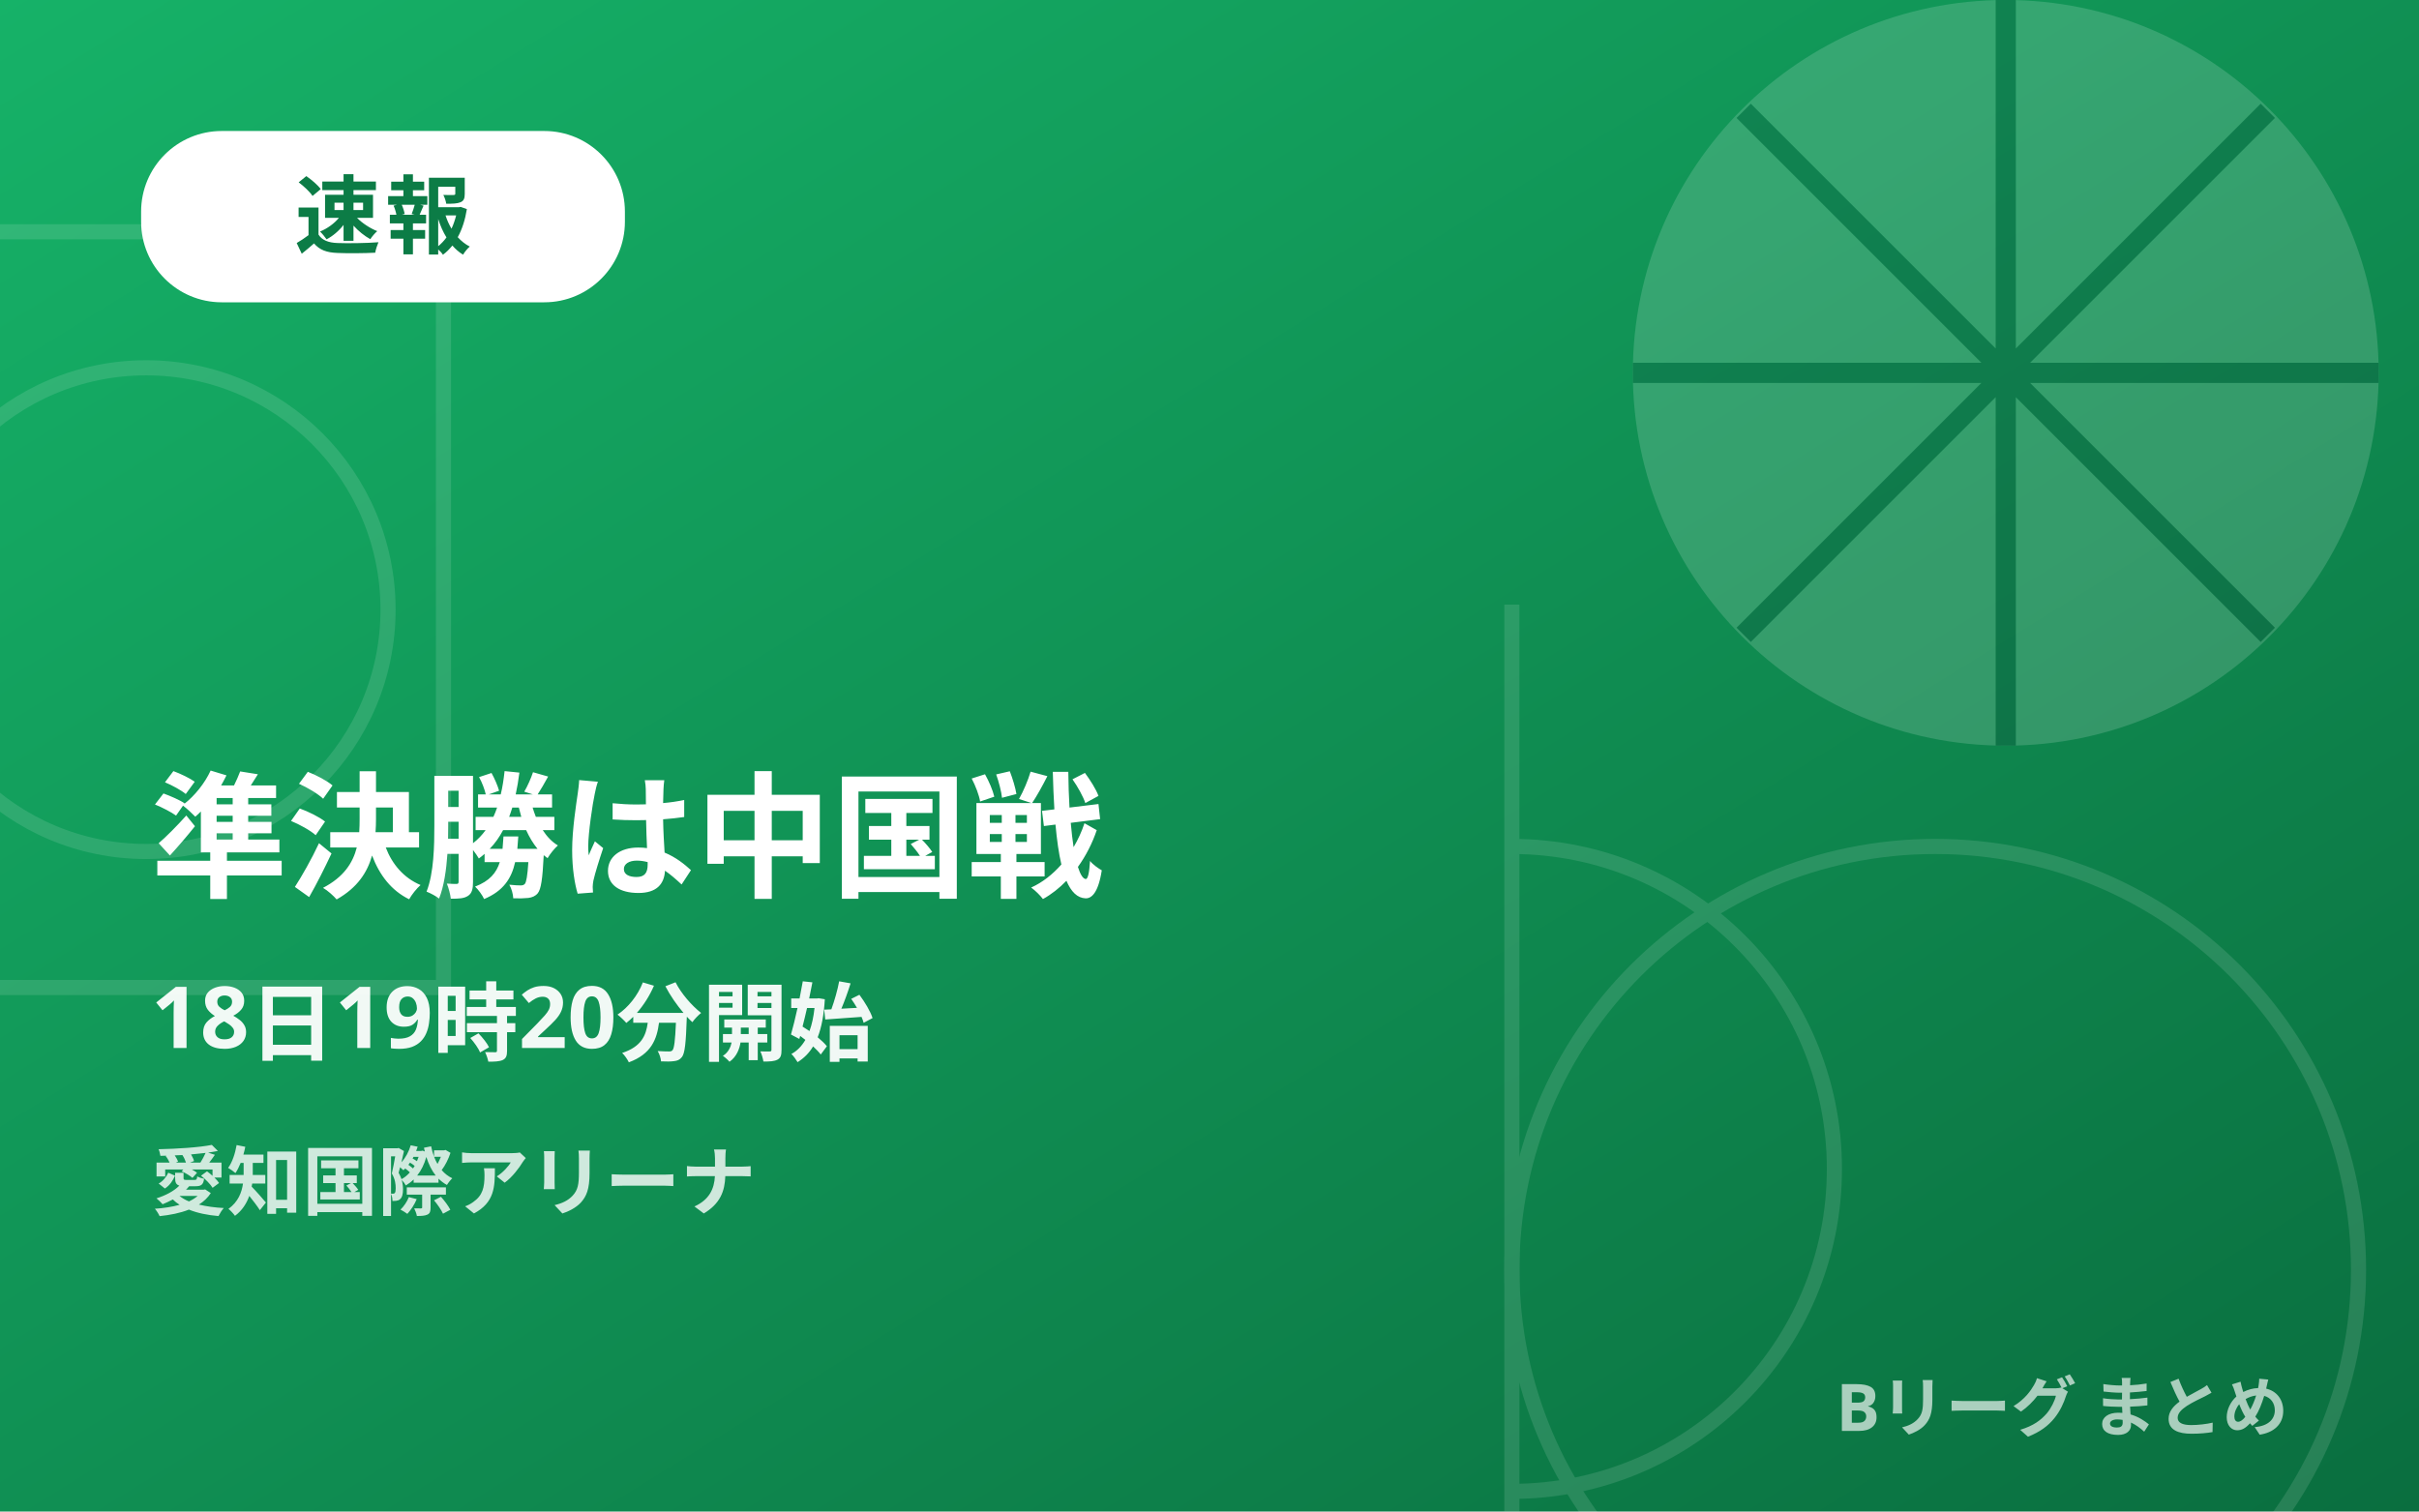
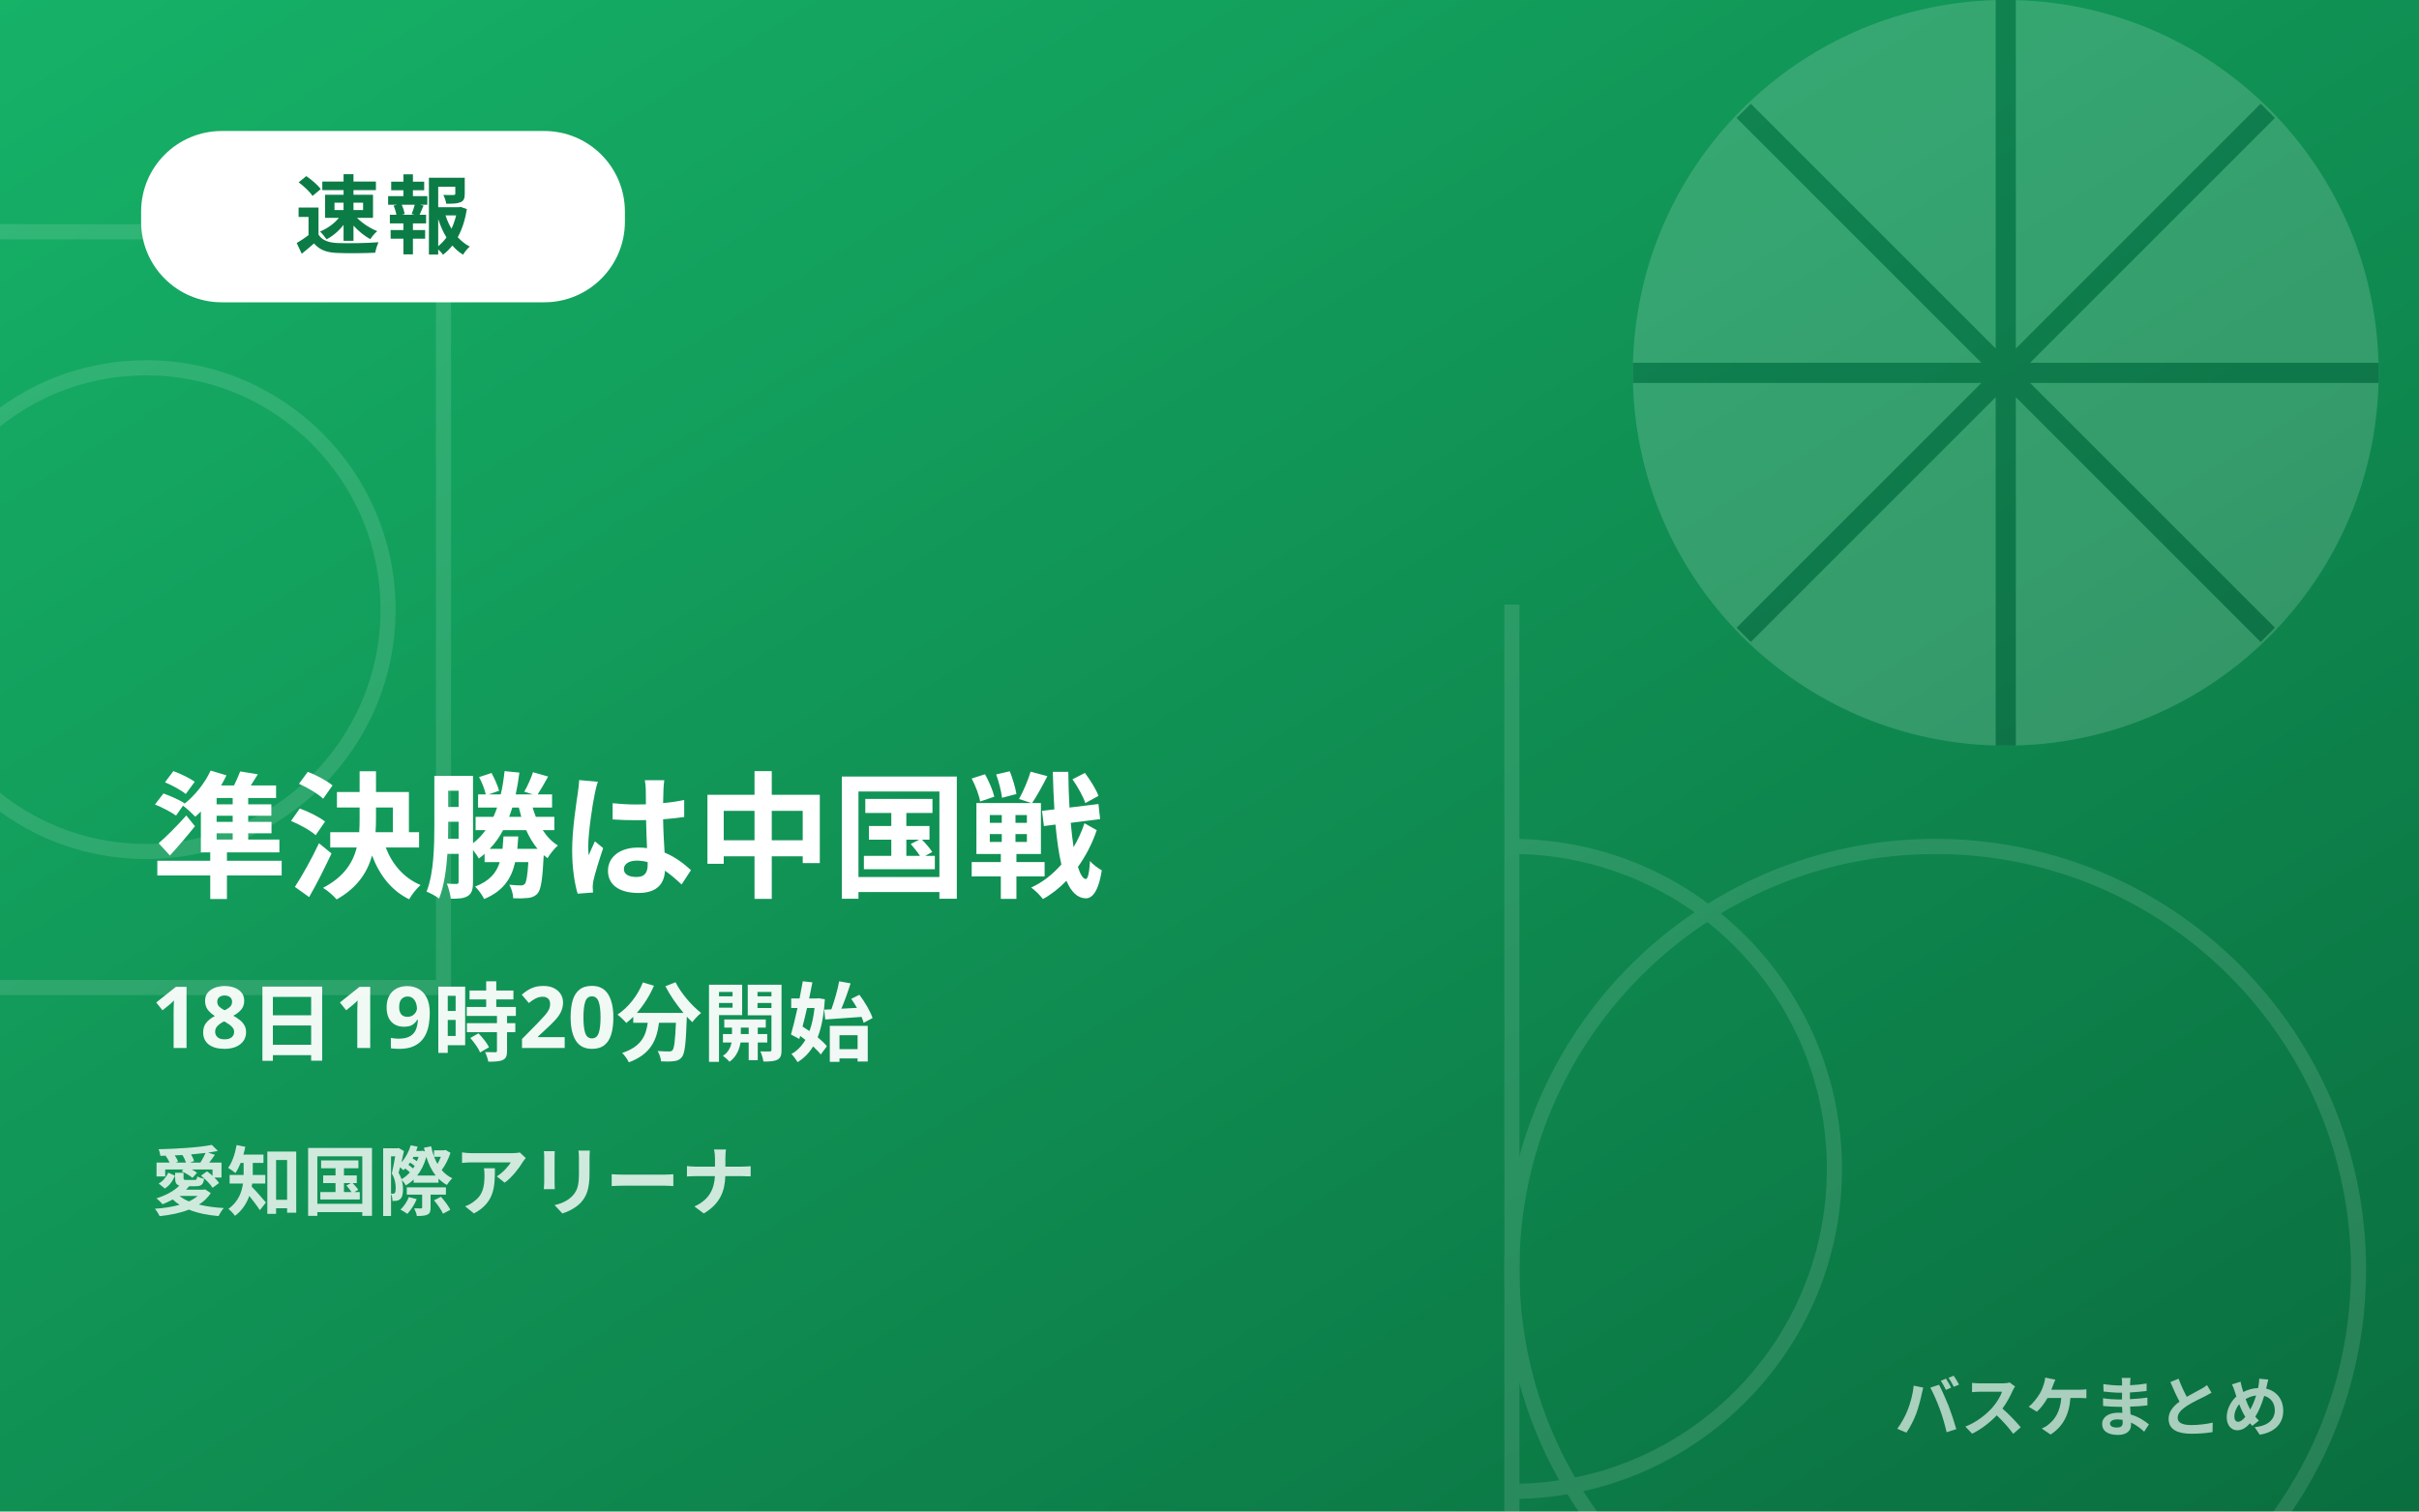
<svg xmlns="http://www.w3.org/2000/svg" viewBox="0 0 480 300" role="img" aria-label="男子日本代表 準決勝は中国戦 18日19時20分 愛知国際アリーナ">
  <defs>
    <linearGradient id="g" x1="0" y1="0" x2="1" y2="1">
      <stop offset="0" stop-color="#16b268" />
      <stop offset="1" stop-color="#0a6e3f" />
    </linearGradient>
  </defs>
  <rect width="480" height="300" fill="url(#g)" />
  <g stroke="#ffffff" stroke-width="3" fill="none" opacity="0.12">
    <circle cx="384" cy="252" r="84" />
    <line x1="300" y1="120" x2="300" y2="300" />
    <path d="M300 168 a64 64 0 0 1 0 128" />
    <rect x="-30" y="46" width="118" height="150" />
    <circle cx="29" cy="121" r="48" />
  </g>
  <g transform="translate(398,74)" opacity="0.16">
    <circle r="74" fill="#ffffff" />
    <path d="M-74 0H74 M0 -74V74 M-52 -52Q0 0 52 52 M52 -52Q0 0 -52 52" stroke="#0d1b2a" stroke-width="4" fill="none" />
  </g>
  <rect x="28" y="26" rx="16" ry="16" width="96" height="34" fill="#ffffff" />
  <text x="76.0" y="49" font-family="'Hiragino Kaku Gothic ProN','Noto Sans JP','Yu Gothic',Meiryo,sans-serif" font-weight="800" font-size="17" fill="#0c7c46" text-anchor="middle" letter-spacing="1">速報</text>
  <text x="30" y="176" font-family="'Hiragino Kaku Gothic ProN','Noto Sans JP','Yu Gothic',Meiryo,sans-serif" font-weight="900" font-size="27" fill="#ffffff">準決勝は中国戦</text>
  <text x="30" y="208" font-family="'Hiragino Kaku Gothic ProN','Noto Sans JP','Yu Gothic',Meiryo,sans-serif" font-weight="700" font-size="17" fill="#ffffff" opacity="0.94">18日19時20分開始</text>
  <text x="30" y="240" font-family="'Hiragino Kaku Gothic ProN','Noto Sans JP','Yu Gothic',Meiryo,sans-serif" font-weight="700" font-size="15" fill="#ffffff" opacity="0.8">愛知国際アリーナ</text>
-   <text x="454" y="284" font-family="'Hiragino Kaku Gothic ProN','Noto Sans JP','Yu Gothic',Meiryo,sans-serif" text-anchor="end" font-weight="800" font-size="13" fill="#ffffff" opacity="0.65">Bリーグ まとめ</text>
+   <text x="454" y="284" font-family="'Hiragino Kaku Gothic ProN','Noto Sans JP','Yu Gothic',Meiryo,sans-serif" text-anchor="end" font-weight="800" font-size="13" fill="#ffffff" opacity="0.65">バスケまとめ</text>
</svg>
